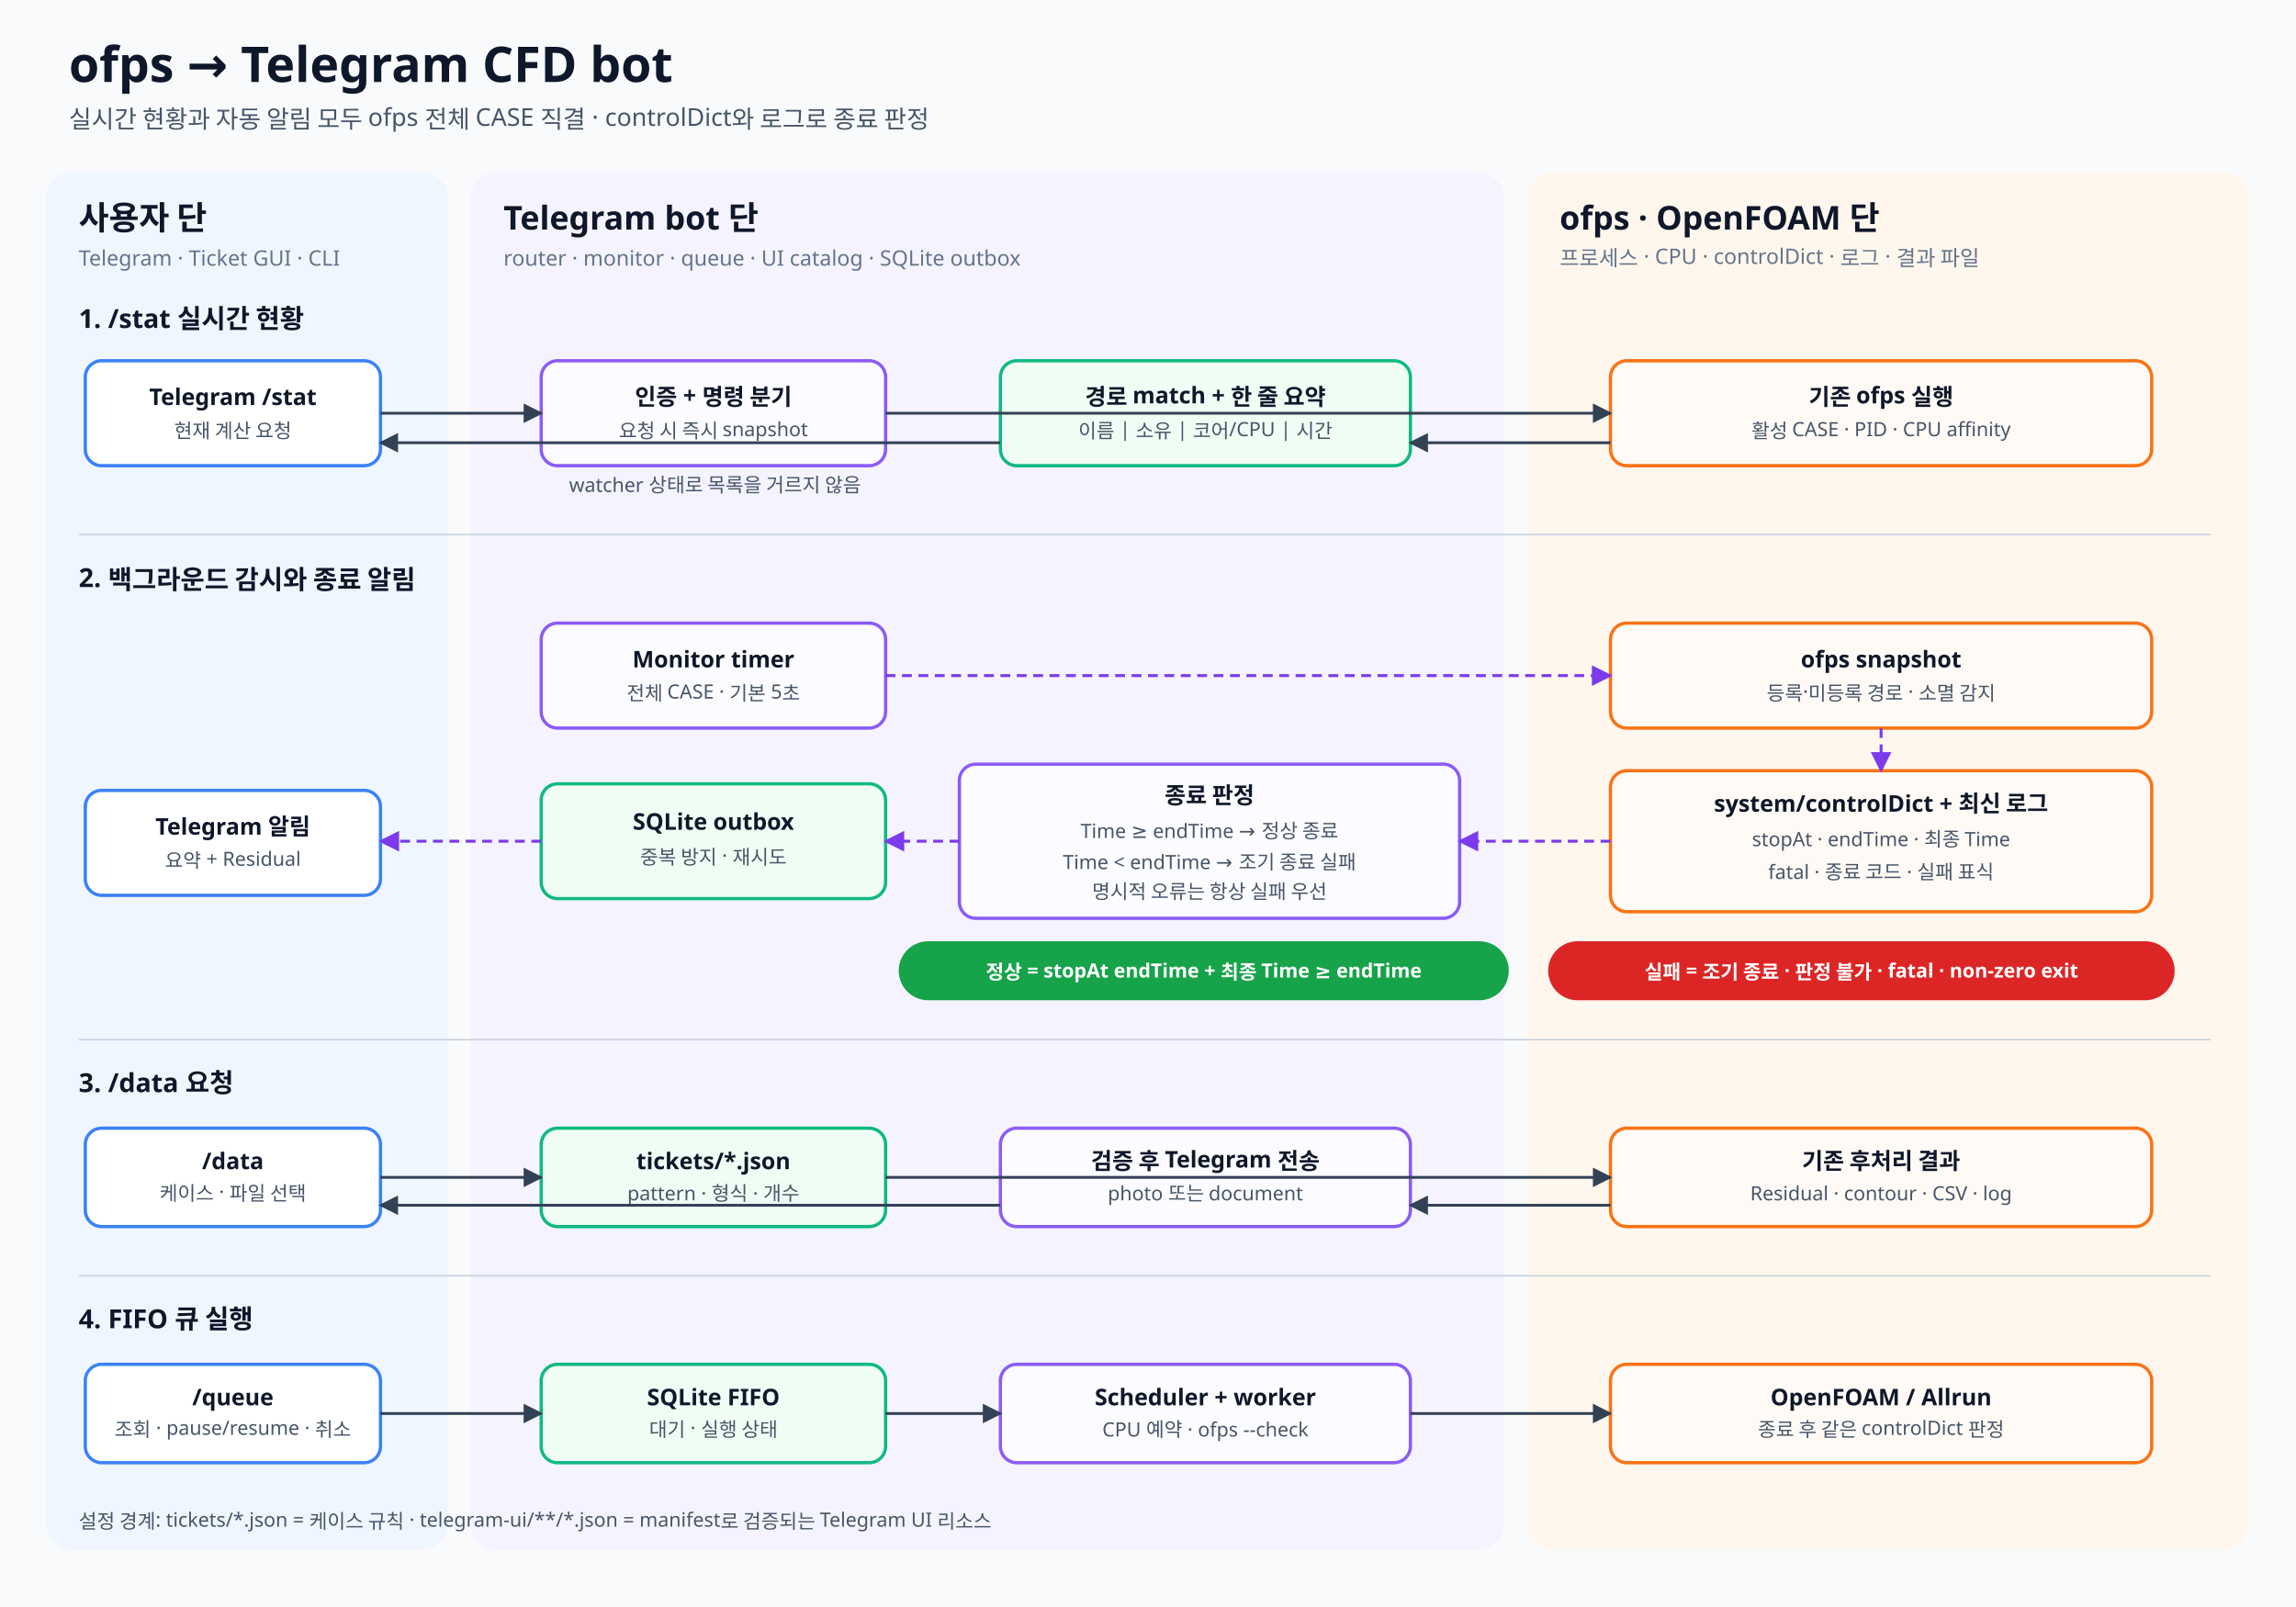
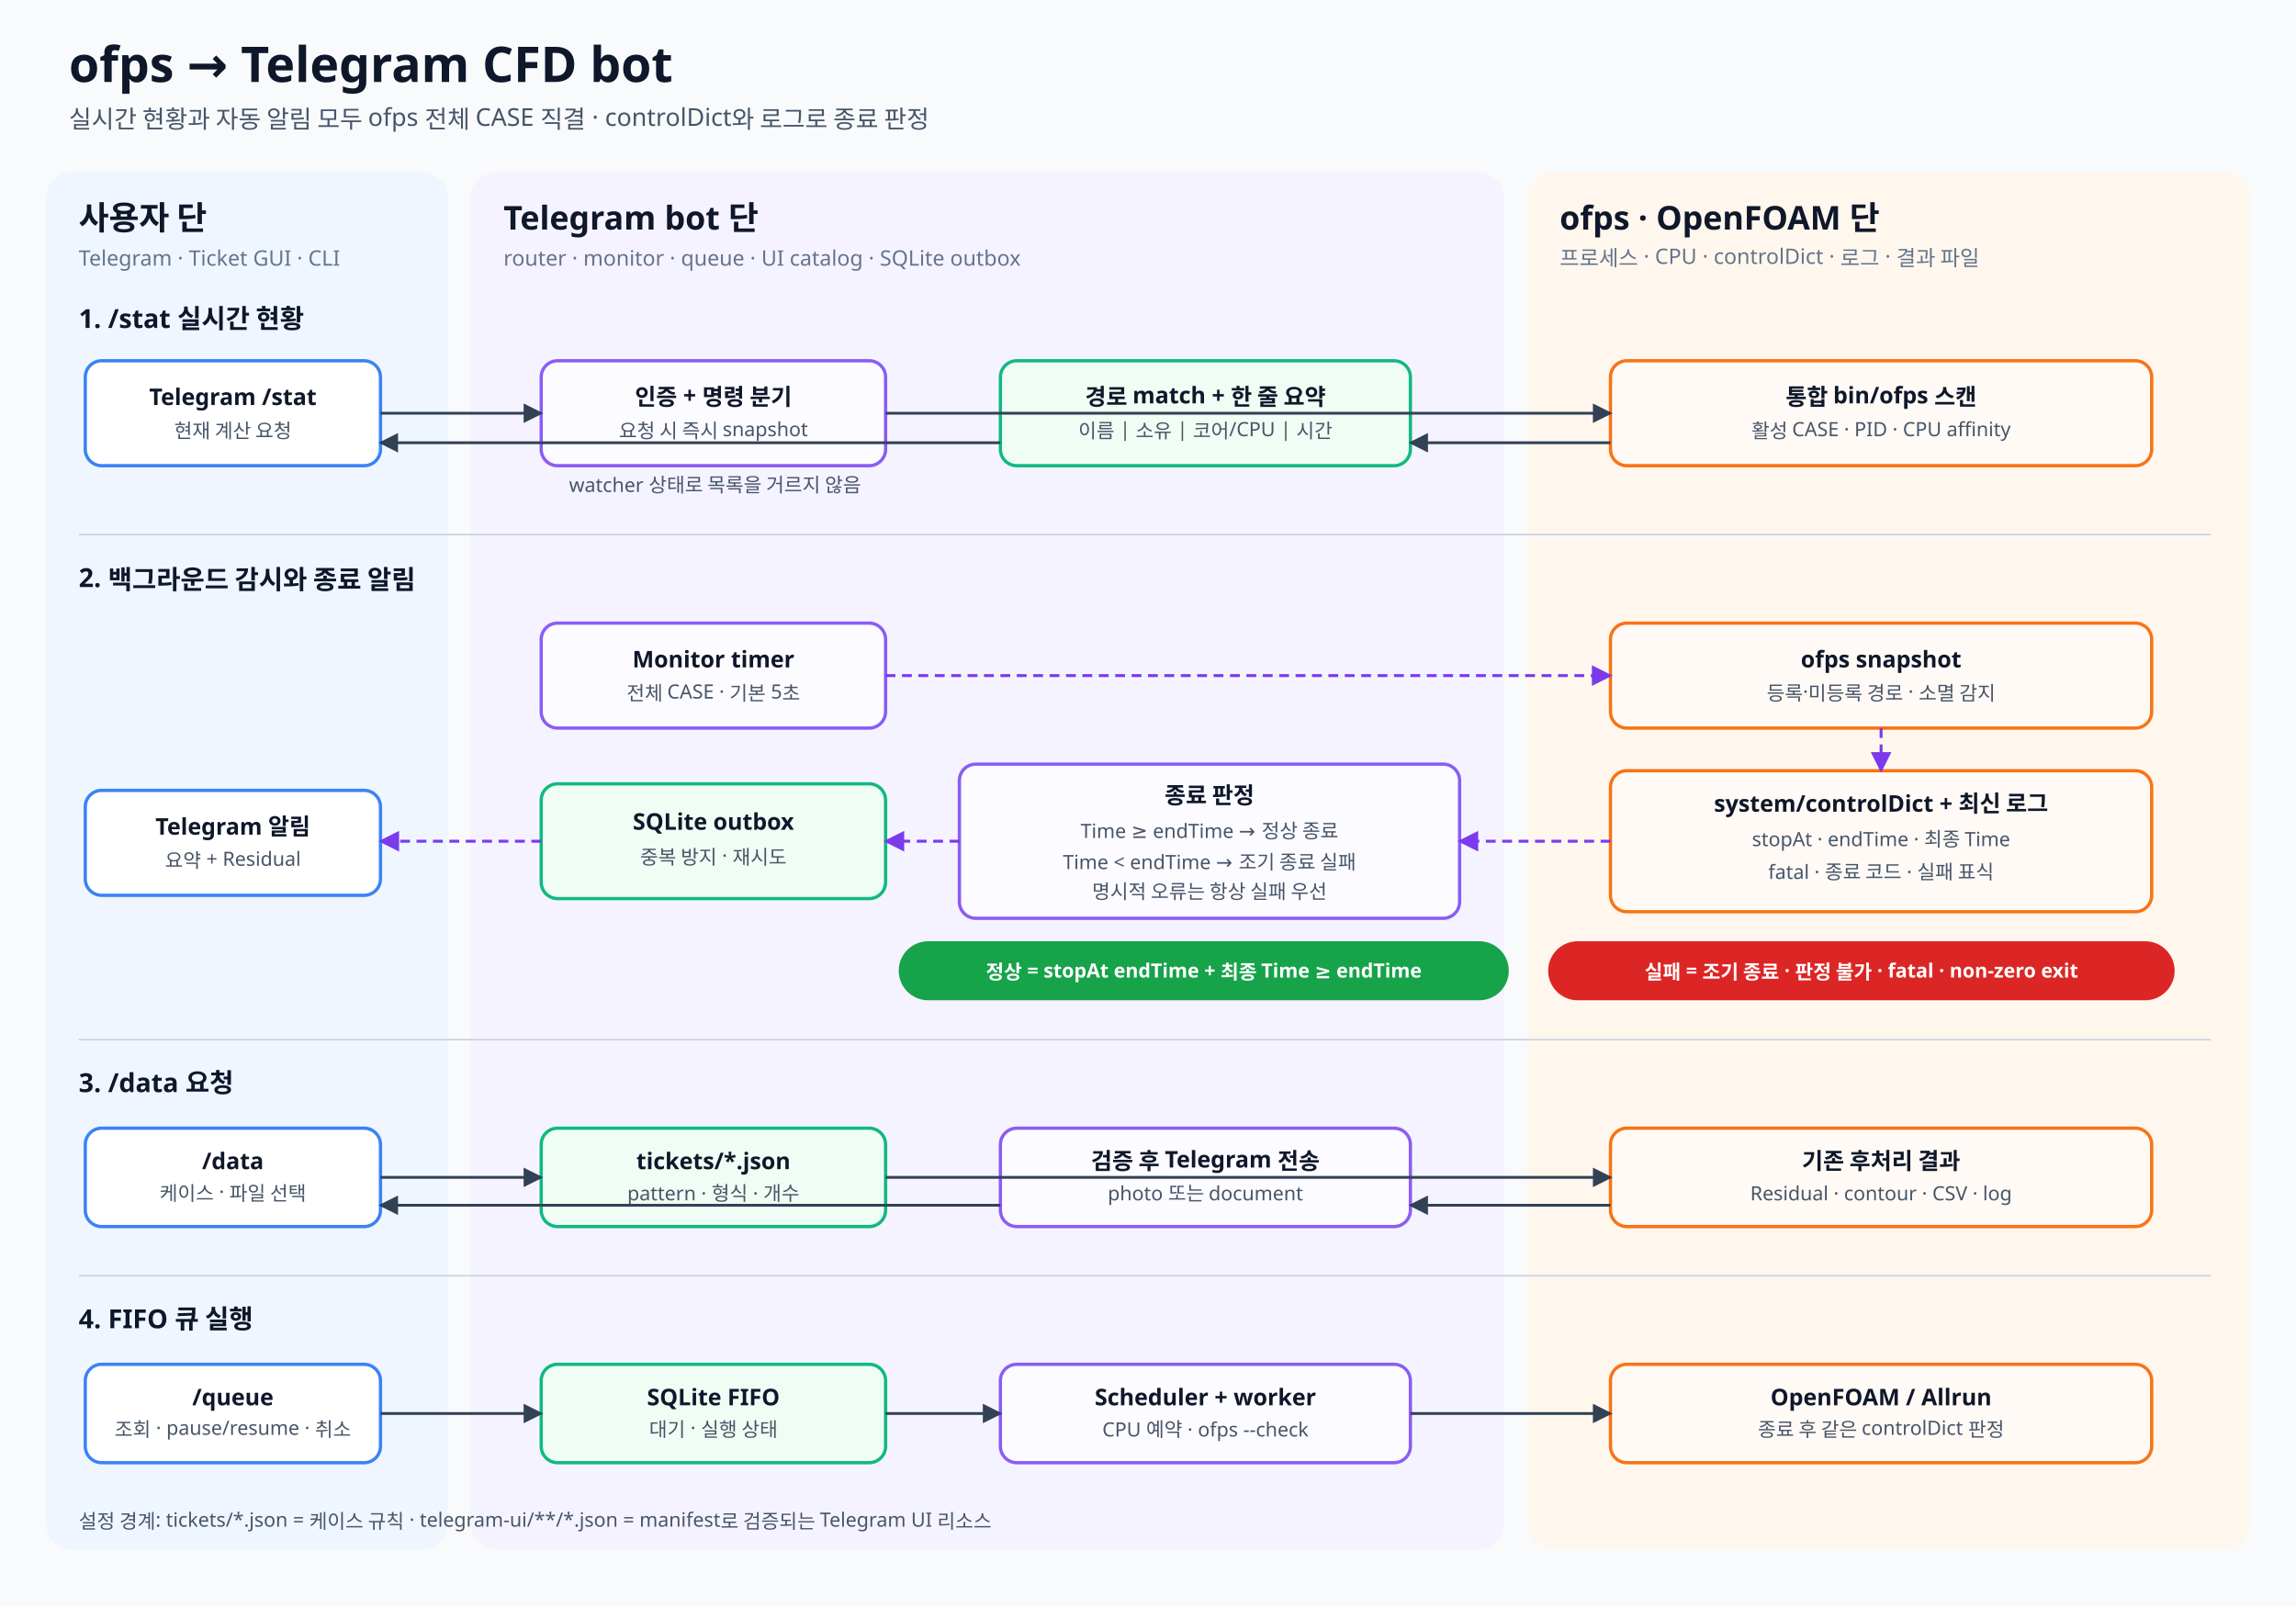
<svg xmlns="http://www.w3.org/2000/svg" width="1400" height="980" viewBox="0 0 1400 980" role="img" aria-labelledby="title desc">
  <defs>
    <marker id="arrow" viewBox="0 0 10 10" refX="9" refY="5" markerWidth="7" markerHeight="7" orient="auto-start-reverse">
      <path d="M0 0L10 5L0 10Z" fill="#334155" />
    </marker>
    <marker id="purple-arrow" viewBox="0 0 10 10" refX="9" refY="5" markerWidth="7" markerHeight="7" orient="auto-start-reverse">
      <path d="M0 0L10 5L0 10Z" fill="#7c3aed" />
    </marker>
    <filter id="shadow" x="-10%" y="-20%" width="120%" height="150%">
      <feDropShadow dx="0" dy="2" stdDeviation="3" flood-color="#0f172a" flood-opacity="0.1" />
    </filter>
    <style>
      text { font-family: "Noto Sans KR", "Apple SD Gothic Neo", "Malgun Gothic", sans-serif; fill: #0f172a; }
      .title { font-size: 30px; font-weight: 700; }
      .subtitle { font-size: 15px; fill: #475569; }
      .lane-title { font-size: 20px; font-weight: 700; }
      .lane-sub { font-size: 13px; fill: #64748b; }
      .flow-title { font-size: 16px; font-weight: 700; }
      .card-title { font-size: 14px; font-weight: 700; text-anchor: middle; }
      .card-sub { font-size: 12px; fill: #475569; text-anchor: middle; }
      .small { font-size: 12px; fill: #475569; }
      .badge { font-size: 12px; font-weight: 700; fill: white; text-anchor: middle; }
      .card { stroke-width: 2; rx: 10; }
      .user { fill: #ffffff; stroke: #3b82f6; }
      .bot { fill: #fcfbff; stroke: #8b5cf6; }
      .foam { fill: #fffaf5; stroke: #f97316; }
      .state { fill: #f0fdf4; stroke: #10b981; }
      .arrow { fill: none; stroke: #334155; stroke-width: 1.7; marker-end: url(#arrow); }
      .watch { fill: none; stroke: #7c3aed; stroke-width: 1.8; stroke-dasharray: 6 4; marker-end: url(#purple-arrow); }
      .rule { stroke: #cbd5e1; stroke-width: 1; }
    </style>
  </defs>
  <rect width="1400" height="980" fill="#f8fafc" />
  <text class="title" x="42" y="50">ofps → Telegram CFD bot</text>
  <text class="subtitle" x="42" y="78">실시간 현황과 자동 알림 모두 ofps 전체 CASE 직결 · controlDict와 로그로 종료 판정</text>
  <rect x="28" y="105" width="245" height="840" rx="16" fill="#eff6ff" />
  <rect x="287" y="105" width="630" height="840" rx="16" fill="#f5f3ff" />
  <rect x="931" y="105" width="441" height="840" rx="16" fill="#fff7ed" />
  <text class="lane-title" x="48" y="140">사용자 단</text>
  <text class="lane-sub" x="48" y="162">Telegram · Ticket GUI · CLI</text>
  <text class="lane-title" x="307" y="140">Telegram bot 단</text>
  <text class="lane-sub" x="307" y="162">router · monitor · queue · UI catalog · SQLite outbox</text>
  <text class="lane-title" x="951" y="140">ofps · OpenFOAM 단</text>
  <text class="lane-sub" x="951" y="162">프로세스 · CPU · controlDict · 로그 · 결과 파일</text>
  <text class="flow-title" x="48" y="200">1. /stat 실시간 현황</text>
  <g transform="translate(52 220)">
    <rect rx="10" class="card user" width="180" height="64" />
    <text class="card-title" x="90" y="27">Telegram /stat</text>
    <text class="card-sub" x="90" y="47">현재 계산 요청</text>
  </g>
  <g transform="translate(330 220)">
    <rect rx="10" class="card bot" width="210" height="64" />
    <text class="card-title" x="105" y="27">인증 + 명령 분기</text>
    <text class="card-sub" x="105" y="47">요청 시 즉시 snapshot</text>
  </g>
  <g transform="translate(982 220)">
    <rect rx="10" class="card foam" width="330" height="64" />
-     <text class="card-title" x="165" y="27">기존 ofps 실행</text>
+     <text class="card-title" x="165" y="27">통합 bin/ofps 스캔</text>
    <text class="card-sub" x="165" y="47">활성 CASE · PID · CPU affinity</text>
  </g>
  <g transform="translate(610 220)">
    <rect rx="10" class="card state" width="250" height="64" />
    <text class="card-title" x="125" y="27">경로 match + 한 줄 요약</text>
    <text class="card-sub" x="125" y="47">이름 | 소유 | 코어/CPU | 시간</text>
  </g>
  <path class="arrow" d="M232 252H330" />
  <path class="arrow" d="M540 252H982" />
  <path class="arrow" d="M982 270H860" />
  <path class="arrow" d="M610 270H232" />
  <text class="small" x="347" y="300">watcher 상태로 목록을 거르지 않음</text>
  <line class="rule" x1="48" y1="326" x2="1348" y2="326" />
  <text class="flow-title" x="48" y="358">2. 백그라운드 감시와 종료 알림</text>
  <g transform="translate(330 380)">
    <rect rx="10" class="card bot" width="210" height="64" />
    <text class="card-title" x="105" y="27">Monitor timer</text>
    <text class="card-sub" x="105" y="47">전체 CASE · 기본 5초</text>
  </g>
  <g transform="translate(982 380)">
    <rect rx="10" class="card foam" width="330" height="64" />
    <text class="card-title" x="165" y="27">ofps snapshot</text>
    <text class="card-sub" x="165" y="47">등록·미등록 경로 · 소멸 감지</text>
  </g>
  <g transform="translate(982 470)">
    <rect rx="10" class="card foam" width="330" height="86" />
    <text class="card-title" x="165" y="25">system/controlDict + 최신 로그</text>
    <text class="card-sub" x="165" y="46">stopAt · endTime · 최종 Time</text>
    <text class="card-sub" x="165" y="66">fatal · 종료 코드 · 실패 표식</text>
  </g>
  <g transform="translate(585 466)">
    <rect rx="10" class="card bot" width="305" height="94" />
    <text class="card-title" x="152.5" y="24">종료 판정</text>
    <text class="card-sub" x="152.5" y="45">Time ≥ endTime → 정상 종료</text>
    <text class="card-sub" x="152.5" y="64">Time &lt; endTime → 조기 종료 실패</text>
    <text class="card-sub" x="152.5" y="82">명시적 오류는 항상 실패 우선</text>
  </g>
  <g transform="translate(330 478)">
    <rect rx="10" class="card state" width="210" height="70" />
    <text class="card-title" x="105" y="28">SQLite outbox</text>
    <text class="card-sub" x="105" y="49">중복 방지 · 재시도</text>
  </g>
  <g transform="translate(52 482)">
    <rect rx="10" class="card user" width="180" height="64" />
    <text class="card-title" x="90" y="27">Telegram 알림</text>
    <text class="card-sub" x="90" y="47">요약 + Residual</text>
  </g>
  <path class="watch" d="M540 412H982" />
  <path class="watch" d="M1147 444V470" />
  <path class="watch" d="M982 513H890" />
  <path class="watch" d="M585 513H540" />
  <path class="watch" d="M330 513H232" />
  <rect x="548" y="574" width="372" height="36" rx="18" fill="#16a34a" />
  <text class="badge" x="734" y="597">정상 = stopAt endTime + 최종 Time ≥ endTime</text>
  <rect x="944" y="574" width="382" height="36" rx="18" fill="#dc2626" />
  <text class="badge" x="1135" y="597">실패 = 조기 종료 · 판정 불가 · fatal · non-zero exit</text>
  <line class="rule" x1="48" y1="634" x2="1348" y2="634" />
  <text class="flow-title" x="48" y="666">3. /data 요청</text>
  <g transform="translate(52 688)">
    <rect rx="10" class="card user" width="180" height="60" />
    <text class="card-title" x="90" y="25">/data</text>
    <text class="card-sub" x="90" y="44">케이스 · 파일 선택</text>
  </g>
  <g transform="translate(330 688)">
    <rect rx="10" class="card state" width="210" height="60" />
    <text class="card-title" x="105" y="25">tickets/*.json</text>
    <text class="card-sub" x="105" y="44">pattern · 형식 · 개수</text>
  </g>
  <g transform="translate(982 688)">
    <rect rx="10" class="card foam" width="330" height="60" />
    <text class="card-title" x="165" y="25">기존 후처리 결과</text>
    <text class="card-sub" x="165" y="44">Residual · contour · CSV · log</text>
  </g>
  <g transform="translate(610 688)">
    <rect rx="10" class="card bot" width="250" height="60" />
    <text class="card-title" x="125" y="25">검증 후 Telegram 전송</text>
    <text class="card-sub" x="125" y="44">photo 또는 document</text>
  </g>
  <path class="arrow" d="M232 718H330" />
  <path class="arrow" d="M540 718H982" />
  <path class="arrow" d="M982 735H860" />
  <path class="arrow" d="M610 735H232" />
  <line class="rule" x1="48" y1="778" x2="1348" y2="778" />
  <text class="flow-title" x="48" y="810">4. FIFO 큐 실행</text>
  <g transform="translate(52 832)">
    <rect rx="10" class="card user" width="180" height="60" />
    <text class="card-title" x="90" y="25">/queue</text>
    <text class="card-sub" x="90" y="44">조회 · pause/resume · 취소</text>
  </g>
  <g transform="translate(330 832)">
    <rect rx="10" class="card state" width="210" height="60" />
    <text class="card-title" x="105" y="25">SQLite FIFO</text>
    <text class="card-sub" x="105" y="44">대기 · 실행 상태</text>
  </g>
  <g transform="translate(610 832)">
    <rect rx="10" class="card bot" width="250" height="60" />
    <text class="card-title" x="125" y="25">Scheduler + worker</text>
    <text class="card-sub" x="125" y="44">CPU 예약 · ofps --check</text>
  </g>
  <g transform="translate(982 832)">
    <rect rx="10" class="card foam" width="330" height="60" />
    <text class="card-title" x="165" y="25">OpenFOAM / Allrun</text>
    <text class="card-sub" x="165" y="44">종료 후 같은 controlDict 판정</text>
  </g>
  <path class="arrow" d="M232 862H330" />
  <path class="arrow" d="M540 862H610" />
  <path class="arrow" d="M860 862H982" />
  <text class="small" x="48" y="932">설정 경계: tickets/*.json = 케이스 규칙 · telegram-ui/**/*.json = manifest로 검증되는 Telegram UI 리소스</text>
</svg>
